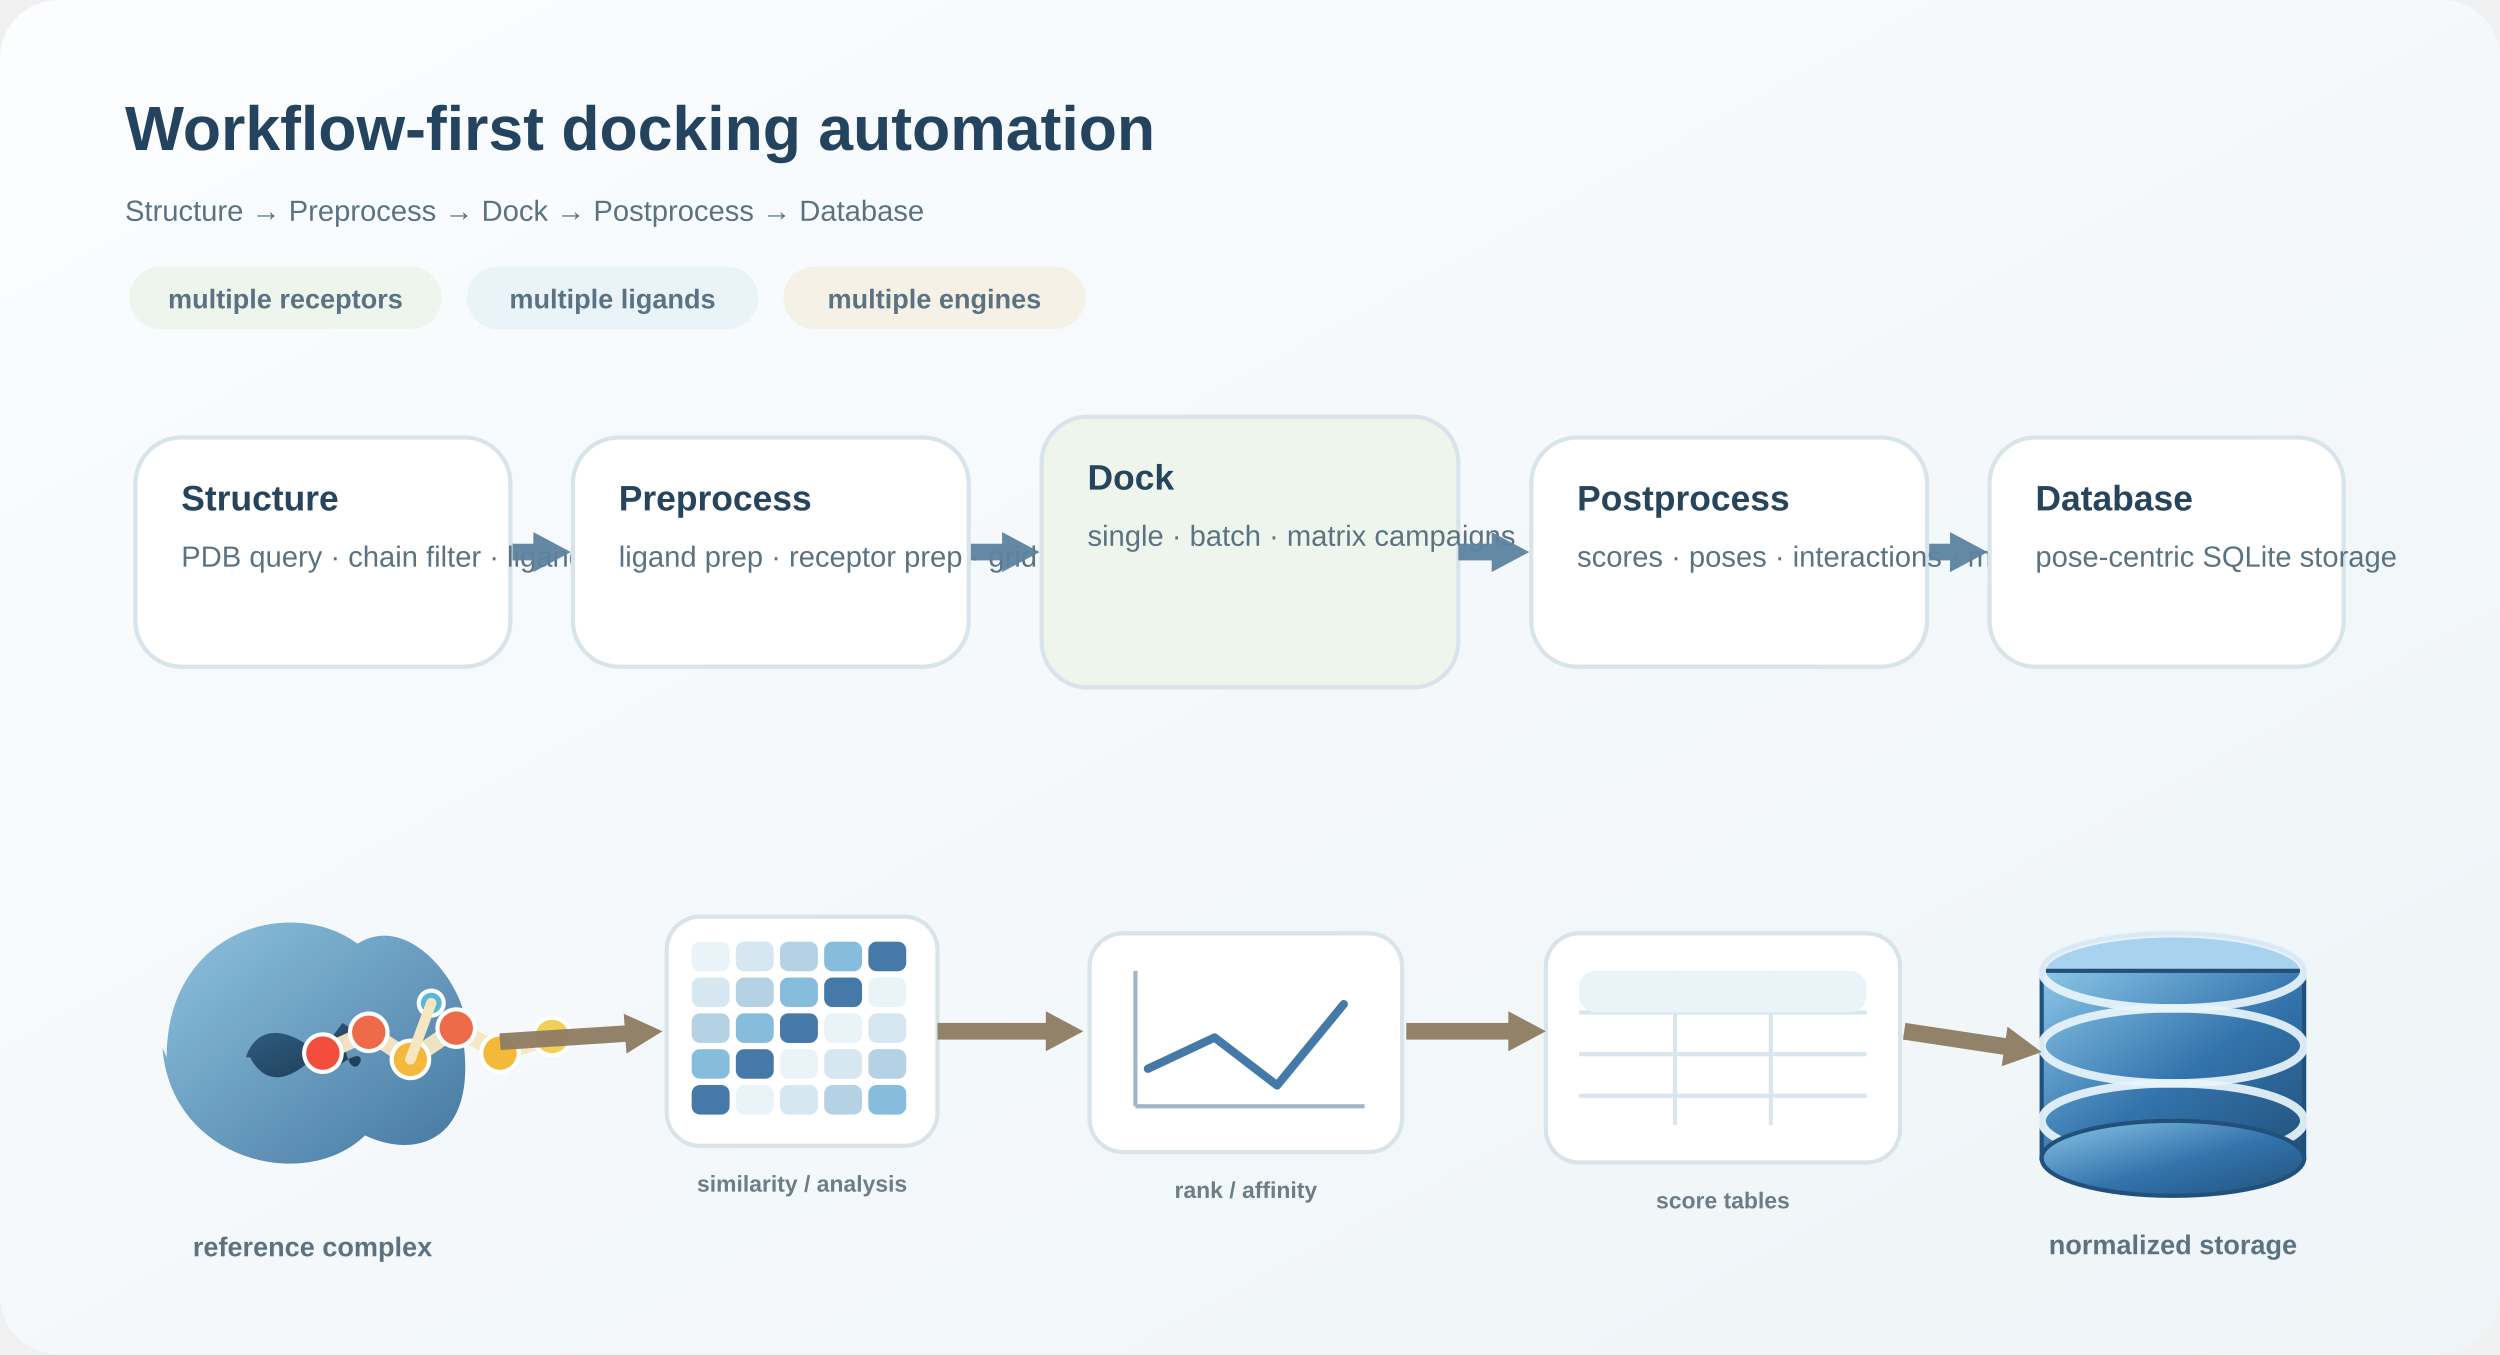
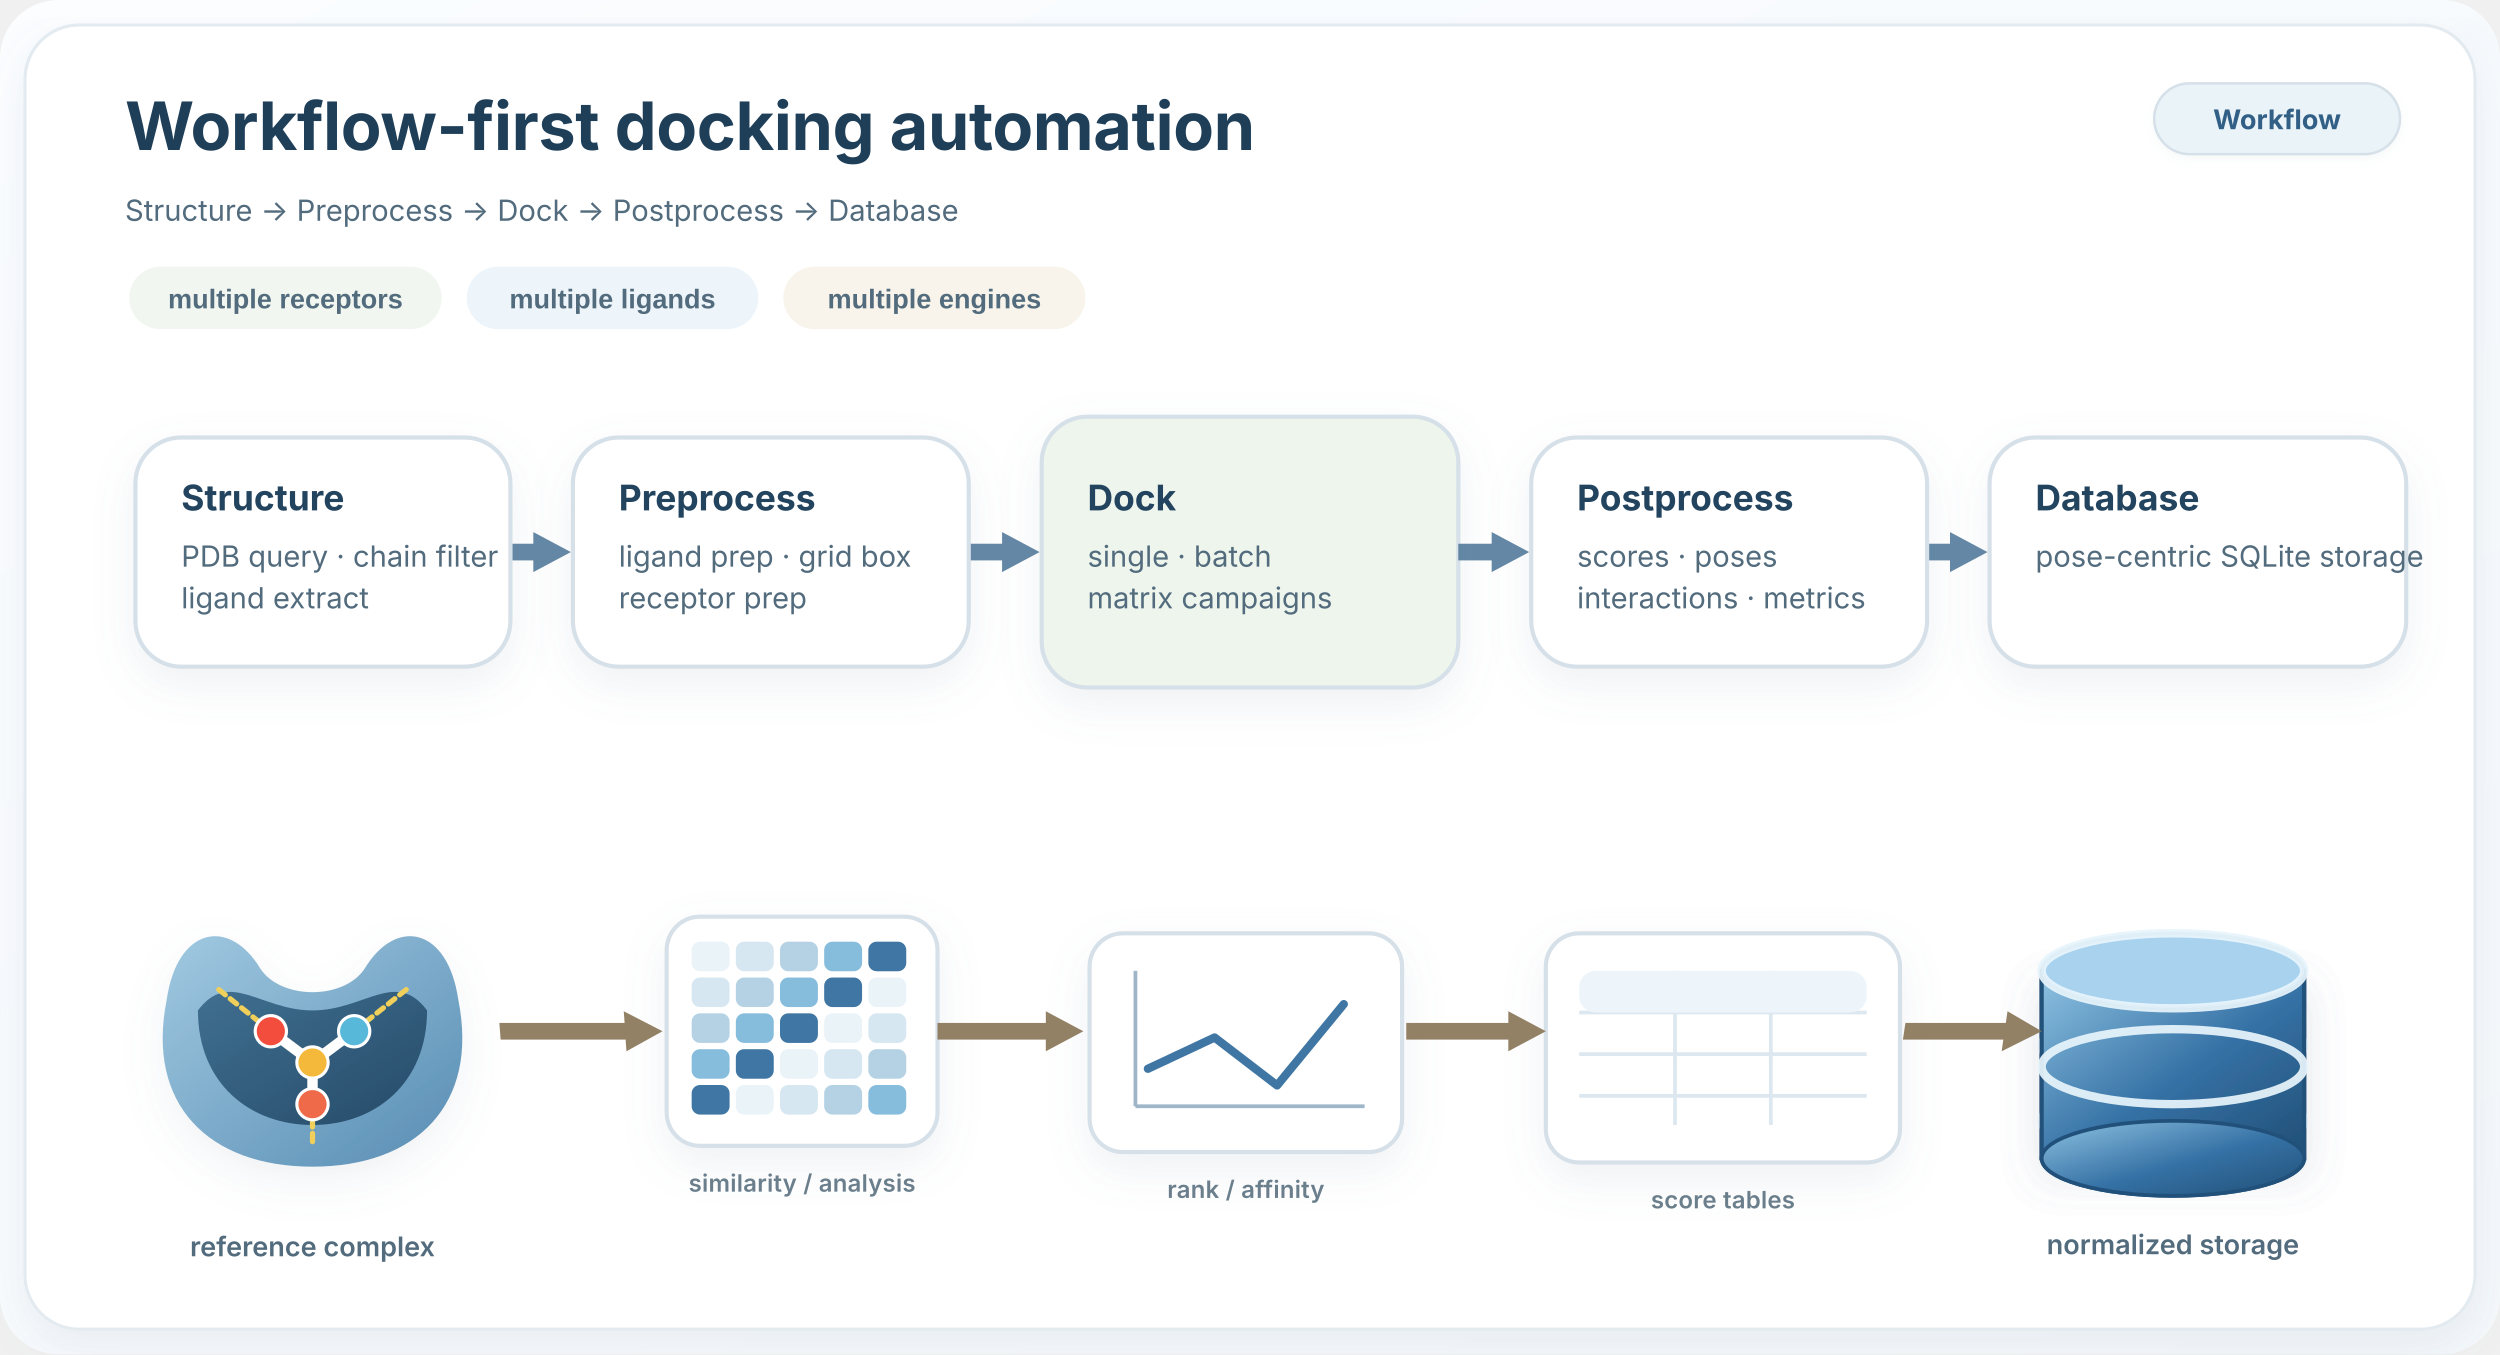
<svg xmlns="http://www.w3.org/2000/svg" width="1200" height="650" viewBox="0 0 1200 650">
  <defs>
    <linearGradient id="bggrad" x1="0" x2="1" y1="0" y2="1">
      <stop offset="0%" stop-color="#fbfdff" />
-       <stop offset="100%" stop-color="#eef4f7" />
+       <stop offset="100%" stop-color="#f4f8fb" />
    </linearGradient>
    <linearGradient id="bluegrad" x1="0" x2="1" y1="0" y2="1">
-       <stop offset="0%" stop-color="#86bddc" />
-       <stop offset="100%" stop-color="#366c98" />
+       <stop offset="0%" stop-color="#9cc6df" />
+       <stop offset="100%" stop-color="#4f87b0" />
    </linearGradient>
    <linearGradient id="navygrad" x1="0" x2="1" y1="0" y2="1">
-       <stop offset="0%" stop-color="#2f5d82" />
-       <stop offset="100%" stop-color="#1c3950" />
+       <stop offset="0%" stop-color="#376789" />
+       <stop offset="100%" stop-color="#1f425f" />
    </linearGradient>
    <linearGradient id="ambergrad" x1="0" x2="1" y1="0" y2="1">
-       <stop offset="0%" stop-color="#f6c86d" />
-       <stop offset="100%" stop-color="#c48d2d" />
+       <stop offset="0%" stop-color="#efcb84" />
+       <stop offset="100%" stop-color="#bf8b35" />
    </linearGradient>
    <linearGradient id="sagegrad" x1="0" x2="1" y1="0" y2="1">
-       <stop offset="0%" stop-color="#9ab694" />
-       <stop offset="100%" stop-color="#6d856d" />
+       <stop offset="0%" stop-color="#b7ccb2" />
+       <stop offset="100%" stop-color="#6f8969" />
    </linearGradient>
    <linearGradient id="stonegrad" x1="0" x2="1" y1="0" y2="1">
-       <stop offset="0%" stop-color="#c8bcaa" />
-       <stop offset="100%" stop-color="#8f7c63" />
+       <stop offset="0%" stop-color="#d7c7af" />
+       <stop offset="100%" stop-color="#8f7758" />
    </linearGradient>
    <linearGradient id="dbgrad" x1="0" x2="1" y1="0" y2="1">
-       <stop offset="0%" stop-color="#8bc6e8" />
-       <stop offset="55%" stop-color="#3373ac" />
-       <stop offset="100%" stop-color="#21517a" />
+       <stop offset="0%" stop-color="#8fc3e2" />
+       <stop offset="55%" stop-color="#3571a5" />
+       <stop offset="100%" stop-color="#214f76" />
    </linearGradient>
+     <filter id="softshadow" x="-20%" y="-20%" width="140%" height="160%">
+       <feDropShadow dx="0" dy="8" stdDeviation="10" flood-color="#7c92a6" flood-opacity="0.12" />
+     </filter>
+     <filter id="innershadow" x="-20%" y="-20%" width="140%" height="140%">
+       <feDropShadow dx="0" dy="2" stdDeviation="2" flood-color="#afbfcc" flood-opacity="0.10" />
+     </filter>
    <style>
-     .title{font:700 30px Arial, sans-serif; fill:#23435f}
-     .subtitle{font:600 18px Arial, sans-serif; fill:#4579A8}
-     .label{font:700 17px Arial, sans-serif; fill:#27445D}
-     .body{font:400 14px Arial, sans-serif; fill:#5B7282}
-     .small{font:600 13px Arial, sans-serif; fill:#5B7282}
-     .tiny{font:600 11px Arial, sans-serif; fill:#6d7d87}
+     .title{font:700 32px 'Inter','Segoe UI',Arial,sans-serif; fill:#1f3f59; letter-spacing:-0.2px}
+     .subtitle{font:600 18px 'Inter','Segoe UI',Arial,sans-serif; fill:#4274a0}
+     .label{font:700 17px 'Inter','Segoe UI',Arial,sans-serif; fill:#23445f}
+     .body{font:400 14px 'Inter','Segoe UI',Arial,sans-serif; fill:#526b7d}
+     .small{font:600 13px 'Inter','Segoe UI',Arial,sans-serif; fill:#526b7d}
+     .tiny{font:600 11.5px 'Inter','Segoe UI',Arial,sans-serif; fill:#6a7e8c; letter-spacing:0.1px}
  </style>
  </defs>
  <rect x="0" y="0" width="1200" height="650" rx="28" fill="url(#bggrad)" />
+   <rect x="12" y="12" width="1176" height="626" rx="26" fill="#ffffff" stroke="#e3ebf1" stroke-width="1.5" filter="url(#softshadow)" />
  <text x="60" y="72" class="title">Workflow-first docking automation</text>
+   <rect x="1034" y="40" width="118" height="34" rx="17" fill="#EAF3F8" stroke="#d6e0e8" stroke-width="1.2" filter="url(#innershadow)" />
+   <text x="1093.0" y="62" font-family="Inter,Segoe UI,Arial,sans-serif" font-size="13" font-weight="700" fill="#315f86" text-anchor="middle">Workflow</text>
  <text x="60" y="106" class="body">Structure → Preprocess → Dock → Postprocess → Database</text>
-   <rect x="62" y="128" width="150" height="30" rx="15.0" fill="#EEF5ED" />
-   <text x="137.0" y="148.0" font-family="Arial,sans-serif" font-size="13" font-weight="700" fill="#5B7282" text-anchor="middle">multiple receptors</text>
-   <rect x="224" y="128" width="140" height="30" rx="15.0" fill="#EAF3F8" />
-   <text x="294.0" y="148.0" font-family="Arial,sans-serif" font-size="13" font-weight="700" fill="#5B7282" text-anchor="middle">multiple ligands</text>
-   <rect x="376" y="128" width="145" height="30" rx="15.0" fill="#F6F1E7" />
-   <text x="448.5" y="148.0" font-family="Arial,sans-serif" font-size="13" font-weight="700" fill="#5B7282" text-anchor="middle">multiple engines</text>
-   <rect x="65" y="210" width="180" height="110" rx="22" fill="#ffffff" stroke="#d8e3ea" stroke-width="2" />
+   <rect x="62" y="128" width="150" height="30" rx="15.0" fill="#f1f7f0" />
+   <text x="137.0" y="148.0" font-family="Arial,sans-serif" font-size="13" font-weight="700" fill="#526b7d" text-anchor="middle">multiple receptors</text>
+   <rect x="224" y="128" width="140" height="30" rx="15.0" fill="#edf5fa" />
+   <text x="294.0" y="148.0" font-family="Arial,sans-serif" font-size="13" font-weight="700" fill="#526b7d" text-anchor="middle">multiple ligands</text>
+   <rect x="376" y="128" width="145" height="30" rx="15.0" fill="#f8f4ec" />
+   <text x="448.5" y="148.0" font-family="Arial,sans-serif" font-size="13" font-weight="700" fill="#526b7d" text-anchor="middle">multiple engines</text>
+   <rect x="65" y="210" width="180" height="110" rx="22" fill="#ffffff" stroke="#d6e0e8" stroke-width="2" filter="url(#softshadow)" />
  <text x="87" y="245" class="label">Structure</text>
-   <text x="87" y="272" class="body">PDB query · chain filter · ligand extract</text>
-   <rect x="275" y="210" width="190" height="110" rx="22" fill="#ffffff" stroke="#d8e3ea" stroke-width="2" />
+   <text x="87" y="272" class="body">
+     <tspan x="87" dy="0"> PDB query · chain filter </tspan>
+     <tspan x="87" dy="20"> ligand extract </tspan>
+   </text>
+   <rect x="275" y="210" width="190" height="110" rx="22" fill="#ffffff" stroke="#d6e0e8" stroke-width="2" filter="url(#softshadow)" />
  <text x="297" y="245" class="label">Preprocess</text>
-   <text x="297" y="272" class="body">ligand prep · receptor prep · grid box</text>
-   <rect x="500" y="200" width="200" height="130" rx="22" fill="#eef5ed" stroke="#d8e3ea" stroke-width="2" />
-   <text x="522" y="235" class="label">Dock</text>
-   <text x="522" y="262" class="body">single · batch · matrix campaigns</text>
-   <rect x="735" y="210" width="190" height="110" rx="22" fill="#ffffff" stroke="#d8e3ea" stroke-width="2" />
+   <text x="297" y="272" class="body">
+     <tspan x="297" dy="0"> ligand prep · grid box </tspan>
+     <tspan x="297" dy="20"> receptor prep </tspan>
+   </text>
+   <rect x="500" y="200" width="200" height="130" rx="22" fill="#eef5ed" stroke="#d6e0e8" stroke-width="2" filter="url(#softshadow)" />
+   <text x="522" y="245" class="label">Dock</text>
+   <text x="522" y="272" class="body">
+     <tspan x="522" dy="0"> single · batch</tspan>
+     <tspan x="522" dy="20">matrix campaigns</tspan>
+   </text>
+   <rect x="735" y="210" width="190" height="110" rx="22" fill="#ffffff" stroke="#d6e0e8" stroke-width="2" filter="url(#softshadow)" />
  <text x="757" y="245" class="label">Postprocess</text>
-   <text x="757" y="272" class="body">scores · poses · interactions · metrics</text>
-   <rect x="955" y="210" width="170" height="110" rx="22" fill="#ffffff" stroke="#d8e3ea" stroke-width="2" />
+   <text x="757" y="272" class="body">
+     <tspan x="757" dy="0"> scores · poses </tspan>
+     <tspan x="757" dy="20">interactions · metrics</tspan>
+   </text>
+   <rect x="955" y="210" width="200" height="110" rx="22" fill="#ffffff" stroke="#d6e0e8" stroke-width="2" filter="url(#softshadow)" />
  <text x="977" y="245" class="label">Database</text>
  <text x="977" y="272" class="body">pose-centric SQLite storage</text>
-   <polygon points="246.0,269.0 256.0,269.0 256.0,274.6 274.0,265.0 256.0,255.4 256.0,261.0 246.0,261.0" fill="#5d83a0" opacity="0.95" />
-   <polygon points="466.0,269.0 481.0,269.0 481.0,274.6 499.0,265.0 481.0,255.4 481.0,261.0 466.0,261.0" fill="#5d83a0" opacity="0.95" />
-   <polygon points="700.0,269.0 716.0,269.0 716.0,274.6 734.0,265.0 716.0,255.4 716.0,261.0 700.0,261.0" fill="#5d83a0" opacity="0.95" />
-   <polygon points="926.0,269.0 936.0,269.0 936.0,274.6 954.0,265.0 936.0,255.4 936.0,261.0 926.0,261.0" fill="#5d83a0" opacity="0.95" />
-   <path d="M80,507.5 C80,445 141.0,430 171.6,453 C200.4,435 230,485 222,497.0 C230,547 200.4,557 175.2,545 C146.4,573 82,557 78,503.0 Z" fill="url(#bluegrad)" opacity="0.92" />
-   <path d="M118,507.5 C122,495 135.6,487 160.8,513 C182.4,495 170,525 166,504.5 C160,489 186.0,505 164.4,491 C137.4,529 125,517 120,507.5 Z" fill="url(#navygrad)" opacity="0.98" />
-   <line x1="155.0" y1="505.5" x2="177.0" y2="495.5" stroke="#f7e6c2" stroke-width="8.0" stroke-linecap="round" opacity="0.95" />
-   <line x1="177.0" y1="495.5" x2="197.0" y2="508.5" stroke="#f7e6c2" stroke-width="8.0" stroke-linecap="round" opacity="0.95" />
-   <line x1="197.0" y1="508.5" x2="219.0" y2="493.5" stroke="#f7e6c2" stroke-width="8.0" stroke-linecap="round" opacity="0.95" />
-   <line x1="219.0" y1="493.5" x2="240.0" y2="505.5" stroke="#f7e6c2" stroke-width="8.0" stroke-linecap="round" opacity="0.95" />
-   <line x1="240.0" y1="505.5" x2="265.0" y2="497.5" stroke="#f7e6c2" stroke-width="8.0" stroke-linecap="round" opacity="0.95" />
-   <circle cx="155.0" cy="505.5" r="9.0" fill="#f24d3d" stroke="#ffffff" stroke-width="2.0" />
-   <circle cx="177.0" cy="495.5" r="9.0" fill="#ef6a48" stroke="#ffffff" stroke-width="2.0" />
-   <circle cx="197.0" cy="508.5" r="9.0" fill="#f4b93b" stroke="#ffffff" stroke-width="2.0" />
-   <circle cx="219.0" cy="493.5" r="9.0" fill="#ef6a48" stroke="#ffffff" stroke-width="2.0" />
-   <circle cx="240.0" cy="505.5" r="9.0" fill="#f4b93b" stroke="#ffffff" stroke-width="2.0" />
-   <circle cx="265.0" cy="497.5" r="9.0" fill="#f0d05a" stroke="#ffffff" stroke-width="2.0" />
-   <circle cx="207.0" cy="481.5" r="6.0" fill="#57b8d9" stroke="#fff" stroke-width="2.0" />
-   <line x1="197.0" y1="508.5" x2="207.0" y2="481.5" stroke="#f7e6c2" stroke-width="5.0" stroke-linecap="round" />
+   <polygon points="246.0,269.0 256.0,269.0 256.0,274.6 274.0,265.0 256.0,255.4 256.0,261.0 246.0,261.0" fill="#567d9c" opacity="0.92" />
+   <polygon points="466.0,269.0 481.0,269.0 481.0,274.6 499.0,265.0 481.0,255.4 481.0,261.0 466.0,261.0" fill="#567d9c" opacity="0.92" />
+   <polygon points="700.0,269.0 716.0,269.0 716.0,274.6 734.0,265.0 716.0,255.4 716.0,261.0 700.0,261.0" fill="#567d9c" opacity="0.92" />
+   <polygon points="926.0,269.0 936.0,269.0 936.0,274.6 954.0,265.0 936.0,255.4 936.0,261.0 926.0,261.0" fill="#567d9c" opacity="0.92" />
+   <path d="M 80,480 C 70,530 100,560 150,560 C 200,560 230,530 220,480 C 215,445 190,440 175,465 C 165,480 135,480 125,465 C 110,440 85,445 80,480 Z" fill="url(#bluegrad)" opacity="0.95" filter="url(#softshadow)" />
+   <path d="M 95,485 C 95,520 120,540 150,540 C 180,540 205,520 205,485 C 190,465 175,485 150,485 C 125,485 110,465 95,485 Z" fill="url(#navygrad)" opacity="0.9" />
+   <line x1="130" y1="495" x2="105" y2="475" stroke="#f0d05a" stroke-width="2.5" stroke-dasharray="4,3" stroke-linecap="round" />
+   <line x1="170" y1="495" x2="195" y2="475" stroke="#f0d05a" stroke-width="2.5" stroke-dasharray="4,3" stroke-linecap="round" />
+   <line x1="150" y1="530" x2="150" y2="550" stroke="#f0d05a" stroke-width="2.5" stroke-dasharray="4,3" stroke-linecap="round" />
+   <polyline points="130,495 150,510 170,495" fill="none" stroke="#ffffff" stroke-width="5" stroke-linecap="round" stroke-linejoin="round" />
+   <line x1="150" y1="510" x2="150" y2="530" stroke="#ffffff" stroke-width="5" stroke-linecap="round" />
+   <circle cx="150" cy="510" r="7.5" fill="#f4b93b" stroke="#ffffff" stroke-width="1.5" />
+   <circle cx="130" cy="495" r="7.5" fill="#f24d3d" stroke="#ffffff" stroke-width="1.5" />
+   <circle cx="170" cy="495" r="7.5" fill="#57b8d9" stroke="#ffffff" stroke-width="1.5" />
+   <circle cx="150" cy="530" r="7.5" fill="#ef6a48" stroke="#ffffff" stroke-width="1.5" />
  <text x="150.0" y="603" class="small" text-anchor="middle">reference complex</text>
-   <ellipse cx="1043.0" cy="466" rx="63.0" ry="18" fill="#a8d2ee" stroke="#21517a" stroke-width="2" />
-   <rect x="980" y="466" width="126" height="90" fill="url(#dbgrad)" stroke="#21517a" stroke-width="2" />
+   <ellipse cx="1043.0" cy="466" rx="63.0" ry="18" fill="#a8d2ee" stroke="#21517a" stroke-width="1.8" />
+   <rect x="980" y="466" width="126" height="90" fill="url(#dbgrad)" stroke="#21517a" stroke-width="2" filter="url(#softshadow)" />
  <ellipse cx="1043.0" cy="466" rx="63.0" ry="18" fill="none" stroke="#e8f5fc" stroke-width="4" opacity="0.92" />
  <ellipse cx="1043.0" cy="502" rx="63.0" ry="18" fill="none" stroke="#e8f5fc" stroke-width="4" opacity="0.92" />
  <ellipse cx="1043.0" cy="538" rx="63.0" ry="18" fill="none" stroke="#e8f5fc" stroke-width="4" opacity="0.92" />
-   <ellipse cx="1043.0" cy="556" rx="63.0" ry="18" fill="url(#dbgrad)" stroke="#21517a" stroke-width="2" />
+   <ellipse cx="1043.0" cy="556" rx="63.0" ry="18" fill="url(#dbgrad)" stroke="#21517a" stroke-width="1.8" />
  <text x="1043.0" y="602" class="small" text-anchor="middle">normalized storage</text>
-   <rect x="742" y="448" width="170" height="110" rx="16" fill="#ffffff" stroke="#d8e3ea" stroke-width="2" />
-   <line x1="758" y1="486" x2="896" y2="486" stroke="#d7e6ef" stroke-width="2" />
-   <line x1="758" y1="506" x2="896" y2="506" stroke="#d7e6ef" stroke-width="2" />
-   <line x1="758" y1="526" x2="896" y2="526" stroke="#d7e6ef" stroke-width="2" />
-   <line x1="804" y1="466" x2="804" y2="540" stroke="#d7e6ef" stroke-width="2" />
-   <line x1="850" y1="466" x2="850" y2="540" stroke="#d7e6ef" stroke-width="2" />
-   <rect x="758" y="466" width="138" height="20" rx="8" fill="#EAF3F8" />
+   <rect x="980" y="466" width="126" height="90" fill="url(#dbgrad)" stroke="#21517a" stroke-width="2" filter="url(#softshadow)" />
+   <ellipse cx="1043.0" cy="466" rx="63.0" ry="18" fill="#a8d2ee" stroke="#21517a" stroke-width="1.8" stroke-opacity="0.4" />
+   <ellipse cx="1043.0" cy="466" rx="63.0" ry="18" fill="none" stroke="#e8f5fc" stroke-width="4" opacity="0.92" />
+   <ellipse cx="1043.0" cy="512" rx="63.0" ry="18" fill="none" stroke="#e8f5fc" stroke-width="4" opacity="0.92" />
+   <ellipse cx="1043.0" cy="556" rx="63.0" ry="18" fill="url(#dbgrad)" stroke="#21517a" stroke-width="1.8" />
+   <rect x="742" y="448" width="170" height="110" rx="16" fill="#ffffff" stroke="#d6e0e8" stroke-width="2" filter="url(#softshadow)" />
+   <line x1="758" y1="486" x2="896" y2="486" stroke="#dce7ef" stroke-width="1.8" />
+   <line x1="758" y1="506" x2="896" y2="506" stroke="#dce7ef" stroke-width="1.8" />
+   <line x1="758" y1="526" x2="896" y2="526" stroke="#dce7ef" stroke-width="1.8" />
+   <line x1="804" y1="466" x2="804" y2="540" stroke="#dce7ef" stroke-width="1.8" />
+   <line x1="850" y1="466" x2="850" y2="540" stroke="#dce7ef" stroke-width="1.8" />
+   <rect x="758" y="466" width="138" height="20" rx="8" fill="#edf5fa" />
  <text x="827.0" y="580" class="tiny" text-anchor="middle">score tables</text>
-   <rect x="523" y="448" width="150" height="105" rx="16" fill="#ffffff" stroke="#d8e3ea" stroke-width="2" />
-   <line x1="545" y1="531" x2="655" y2="531" stroke="#9fb6c8" stroke-width="2" />
-   <line x1="545" y1="466" x2="545" y2="531" stroke="#9fb6c8" stroke-width="2" />
-   <polyline points="551,513 583,498 613,521 645,482" fill="none" stroke="#4579A8" stroke-width="4" stroke-linecap="round" stroke-linejoin="round" />
+   <rect x="523" y="448" width="150" height="105" rx="16" fill="#ffffff" stroke="#d6e0e8" stroke-width="2" filter="url(#softshadow)" />
+   <line x1="545" y1="531" x2="655" y2="531" stroke="#9fb6c8" stroke-width="1.8" />
+   <line x1="545" y1="466" x2="545" y2="531" stroke="#9fb6c8" stroke-width="1.8" />
+   <polyline points="551,513 583,498 613,521 645,482" fill="none" stroke="#3f76a3" stroke-width="4" stroke-linecap="round" stroke-linejoin="round" />
  <text x="598.0" y="575" class="tiny" text-anchor="middle">rank / affinity</text>
-   <rect x="320" y="440" width="130" height="110" rx="16" fill="#ffffff" stroke="#d8e3ea" stroke-width="2" />
+   <rect x="320" y="440" width="130" height="110" rx="16" fill="#ffffff" stroke="#d6e0e8" stroke-width="2" filter="url(#softshadow)" />
  <rect x="332.0" y="452.0" width="18.2" height="14.2" rx="4" fill="#eaf3f8" />
  <rect x="353.2" y="452.0" width="18.2" height="14.2" rx="4" fill="#d6e7f1" />
  <rect x="374.4" y="452.0" width="18.2" height="14.2" rx="4" fill="#b5d2e5" />
  <rect x="395.6" y="452.0" width="18.2" height="14.2" rx="4" fill="#86bddc" />
-   <rect x="416.8" y="452.0" width="18.2" height="14.2" rx="4" fill="#4579A8" />
+   <rect x="416.8" y="452.0" width="18.2" height="14.2" rx="4" fill="#3f76a3" />
  <rect x="332.0" y="469.2" width="18.2" height="14.2" rx="4" fill="#d6e7f1" />
  <rect x="353.2" y="469.2" width="18.2" height="14.2" rx="4" fill="#b5d2e5" />
  <rect x="374.4" y="469.2" width="18.2" height="14.2" rx="4" fill="#86bddc" />
-   <rect x="395.6" y="469.2" width="18.2" height="14.2" rx="4" fill="#4579A8" />
+   <rect x="395.6" y="469.2" width="18.2" height="14.2" rx="4" fill="#3f76a3" />
  <rect x="416.8" y="469.2" width="18.2" height="14.2" rx="4" fill="#eaf3f8" />
  <rect x="332.0" y="486.4" width="18.2" height="14.2" rx="4" fill="#b5d2e5" />
  <rect x="353.2" y="486.4" width="18.2" height="14.2" rx="4" fill="#86bddc" />
-   <rect x="374.4" y="486.4" width="18.2" height="14.2" rx="4" fill="#4579A8" />
+   <rect x="374.4" y="486.4" width="18.2" height="14.2" rx="4" fill="#3f76a3" />
  <rect x="395.6" y="486.4" width="18.2" height="14.2" rx="4" fill="#eaf3f8" />
  <rect x="416.8" y="486.4" width="18.2" height="14.2" rx="4" fill="#d6e7f1" />
  <rect x="332.0" y="503.6" width="18.2" height="14.2" rx="4" fill="#86bddc" />
-   <rect x="353.2" y="503.6" width="18.2" height="14.2" rx="4" fill="#4579A8" />
+   <rect x="353.2" y="503.6" width="18.2" height="14.2" rx="4" fill="#3f76a3" />
  <rect x="374.4" y="503.6" width="18.2" height="14.2" rx="4" fill="#eaf3f8" />
  <rect x="395.6" y="503.6" width="18.2" height="14.2" rx="4" fill="#d6e7f1" />
  <rect x="416.8" y="503.6" width="18.2" height="14.2" rx="4" fill="#b5d2e5" />
-   <rect x="332.0" y="520.8" width="18.2" height="14.2" rx="4" fill="#4579A8" />
+   <rect x="332.0" y="520.8" width="18.2" height="14.2" rx="4" fill="#3f76a3" />
  <rect x="353.2" y="520.8" width="18.2" height="14.2" rx="4" fill="#eaf3f8" />
  <rect x="374.4" y="520.8" width="18.2" height="14.2" rx="4" fill="#d6e7f1" />
  <rect x="395.6" y="520.8" width="18.2" height="14.2" rx="4" fill="#b5d2e5" />
  <rect x="416.8" y="520.8" width="18.2" height="14.2" rx="4" fill="#86bddc" />
  <text x="385.0" y="572" class="tiny" text-anchor="middle">similarity / analysis</text>
-   <polygon points="240.3,504.0 300.3,500.1 300.7,505.7 318.0,495.0 299.4,486.6 299.8,492.2 239.7,496.0" fill="#8f7c63" opacity="0.95" />
-   <polygon points="450.0,499.0 502.0,499.0 502.0,504.6 520.0,495.0 502.0,485.4 502.0,491.0 450.0,491.0" fill="#8f7c63" opacity="0.95" />
-   <polygon points="675.0,499.0 724.0,499.0 724.0,504.6 742.0,495.0 724.0,485.4 724.0,491.0 675.0,491.0" fill="#8f7c63" opacity="0.95" />
-   <polygon points="913.4,499.0 961.6,506.3 960.8,511.8 980.0,505.0 963.6,492.8 962.8,498.3 914.6,491.0" fill="#8f7c63" opacity="0.95" />
+   <polygon points="240.3,499.0 300.3,499.0 300.7,504.6 318.0,495.0 299.4,485.4 299.8,491.0 239.7,491.0" fill="#8a7658" opacity="0.92" />
+   <polygon points="450.0,499.0 502.0,499.0 502.0,504.6 520.0,495.0 502.0,485.4 502.0,491.0 450.0,491.0" fill="#8a7658" opacity="0.92" />
+   <polygon points="675.0,499.0 724.0,499.0 724.0,504.6 742.0,495.0 724.0,485.4 724.0,491.0 675.0,491.0" fill="#8a7658" opacity="0.92" />
+   <polygon points="913.4,499.0 961.6,499.0 960.8,504.6 980.0,495.0 963.6,485.4 962.8,491.0 914.6,491.0" fill="#8a7658" opacity="0.92" />
</svg>
